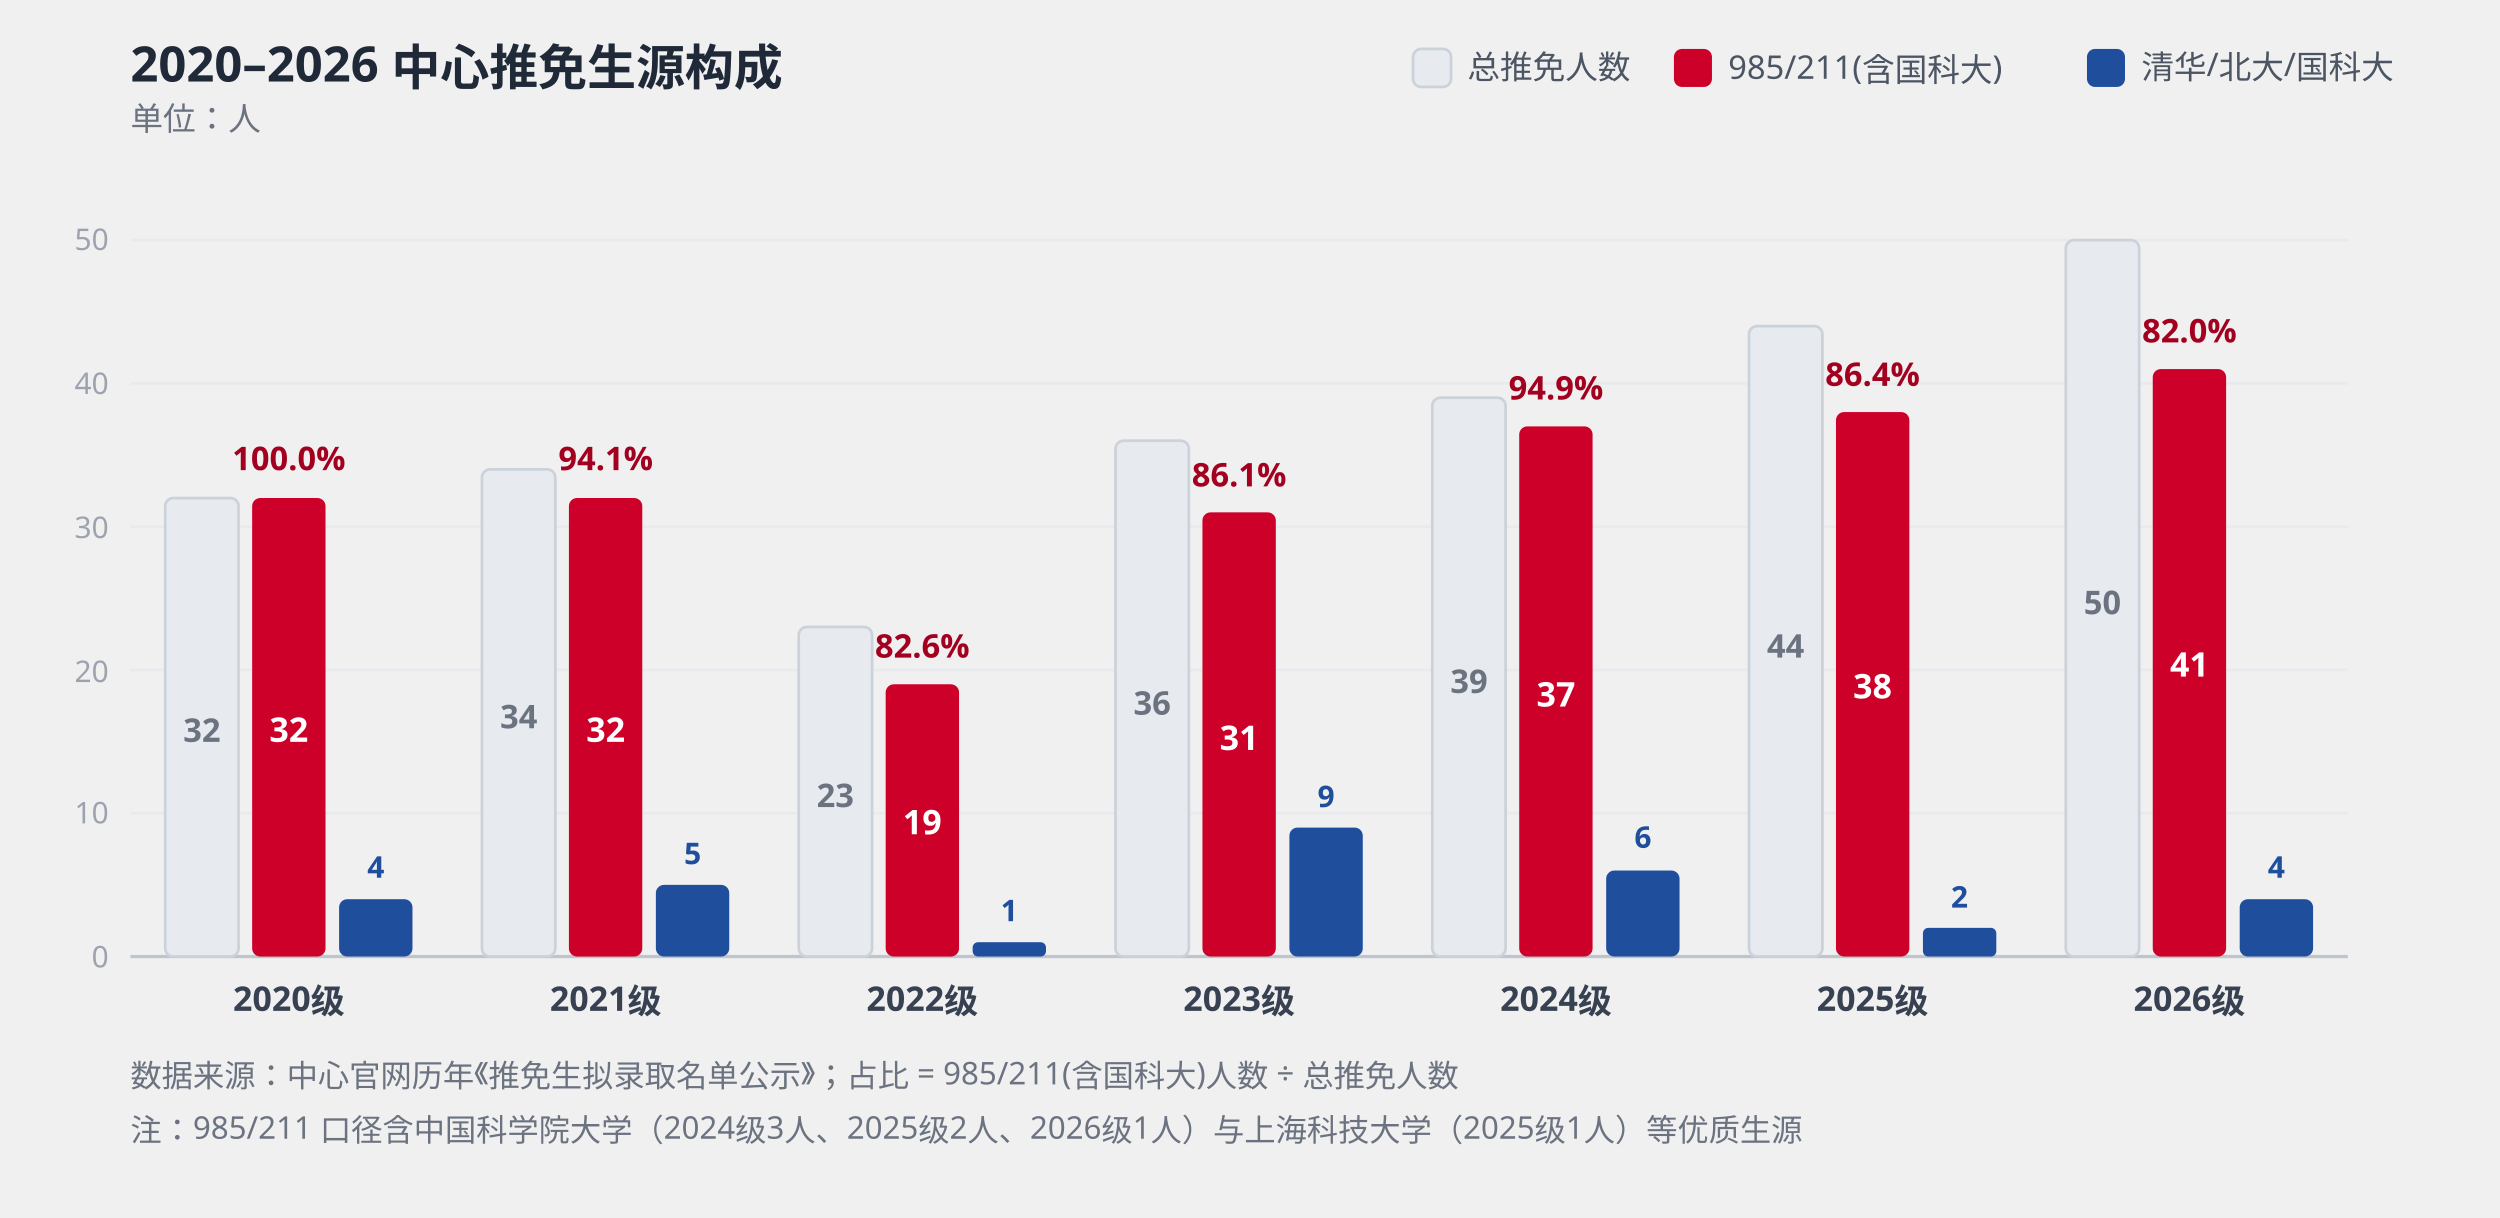
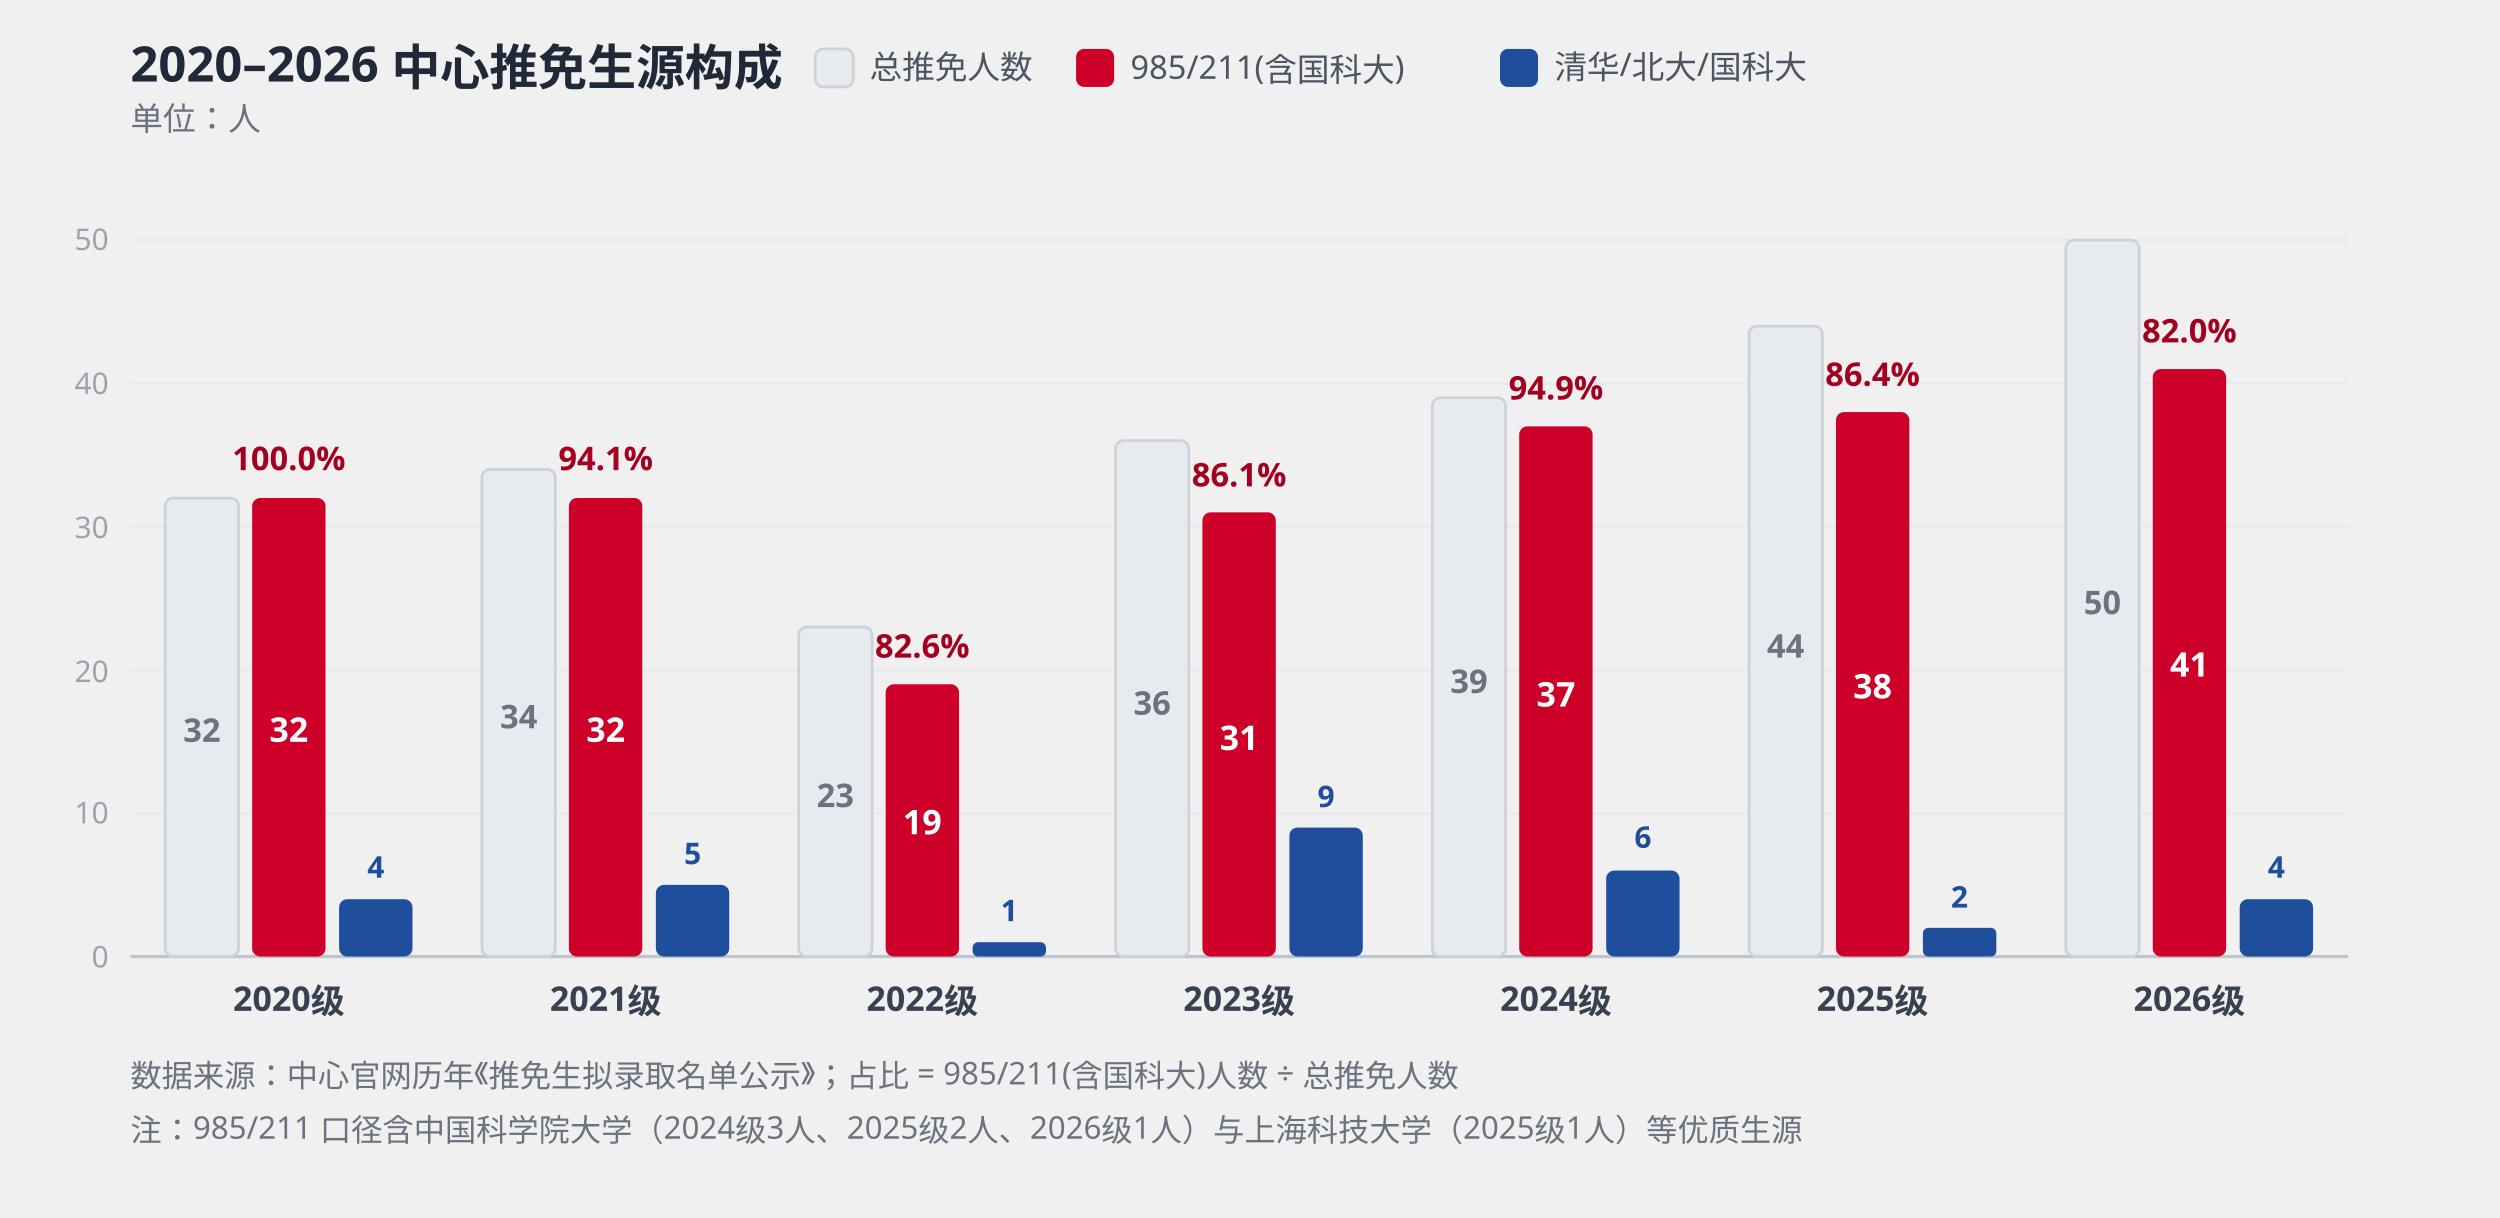
<svg xmlns="http://www.w3.org/2000/svg" width="920" height="448" viewBox="0 0 920 448" font-family="'Microsoft YaHei','PingFang SC','Noto Sans SC',sans-serif" role="img" aria-label="2020至2026年中心推免生源构成柱状图">
  <text x="48" y="30" font-size="18" font-weight="700" fill="#1F2937">2020–2026 中心推免生源构成</text>
  <text x="48" y="48" font-size="12" fill="#6B7280">单位：人</text>
-   <rect x="520" y="18" width="14" height="14" rx="3" fill="#E7EAEE" stroke="#CBD2D9" />
-   <text x="540" y="29" font-size="12" fill="#4B5563">总推免人数</text>
-   <rect x="616" y="18" width="14" height="14" rx="3" fill="#CC0028" />
-   <text x="636" y="29" font-size="12" fill="#4B5563">985/211(含国科大)</text>
-   <rect x="768" y="18" width="14" height="14" rx="3" fill="#1F4E9C" />
-   <text x="788" y="29" font-size="12" fill="#4B5563">清华/北大/国科大</text>
+   <rect x="300" y="18" width="14" height="14" rx="3" fill="#E7EAEE" stroke="#CBD2D9" />
+   <text x="320" y="29" font-size="12" fill="#4B5563">总推免人数</text>
+   <rect x="396" y="18" width="14" height="14" rx="3" fill="#CC0028" />
+   <text x="416" y="29" font-size="12" fill="#4B5563">985/211(含国科大)</text>
+   <rect x="552" y="18" width="14" height="14" rx="3" fill="#1F4E9C" />
+   <text x="572" y="29" font-size="12" fill="#4B5563">清华/北大/国科大</text>
  <line x1="48" y1="352" x2="864" y2="352" stroke="#C0C4CC" stroke-width="1.2" />
  <g stroke="#E8EAED" stroke-width="1">
    <line x1="48" y1="88.36" x2="864" y2="88.36" />
    <line x1="48" y1="141.09" x2="864" y2="141.09" />
    <line x1="48" y1="193.82" x2="864" y2="193.82" />
    <line x1="48" y1="246.55" x2="864" y2="246.55" />
    <line x1="48" y1="299.27" x2="864" y2="299.27" />
  </g>
  <g font-size="11" fill="#9CA3AF" text-anchor="end">
    <text x="40" y="92">50</text>
    <text x="40" y="145">40</text>
    <text x="40" y="198">30</text>
    <text x="40" y="251">20</text>
    <text x="40" y="303">10</text>
    <text x="40" y="356">0</text>
  </g>
  <g>
    <rect x="60.79" y="183.27" width="27" height="168.73" rx="3" fill="#E7EAEE" stroke="#CBD2D9" />
    <rect x="92.79" y="183.27" width="27" height="168.73" rx="3" fill="#CC0028" />
    <rect x="124.79" y="330.91" width="27" height="21.09" rx="3" fill="#1F4E9C" />
    <text x="74.3" y="273" font-size="12" font-weight="700" fill="#6B7280" text-anchor="middle">32</text>
    <text x="106.3" y="273" font-size="12.5" font-weight="700" fill="#FFFFFF" text-anchor="middle">32</text>
    <text x="106.3" y="173" font-size="12" font-weight="700" fill="#A30020" text-anchor="middle">100.0%</text>
    <text x="138.3" y="323" font-size="11" font-weight="700" fill="#1F4E9C" text-anchor="middle">4</text>
  </g>
  <g>
    <rect x="177.36" y="172.73" width="27" height="179.27" rx="3" fill="#E7EAEE" stroke="#CBD2D9" />
    <rect x="209.36" y="183.27" width="27" height="168.73" rx="3" fill="#CC0028" />
    <rect x="241.36" y="325.64" width="27" height="26.36" rx="3" fill="#1F4E9C" />
    <text x="190.9" y="268" font-size="12" font-weight="700" fill="#6B7280" text-anchor="middle">34</text>
    <text x="222.9" y="273" font-size="12.5" font-weight="700" fill="#FFFFFF" text-anchor="middle">32</text>
    <text x="222.9" y="173" font-size="12" font-weight="700" fill="#A30020" text-anchor="middle">94.1%</text>
    <text x="254.9" y="318" font-size="11" font-weight="700" fill="#1F4E9C" text-anchor="middle">5</text>
  </g>
  <g>
    <rect x="293.93" y="230.73" width="27" height="121.27" rx="3" fill="#E7EAEE" stroke="#CBD2D9" />
    <rect x="325.93" y="251.82" width="27" height="100.18" rx="3" fill="#CC0028" />
    <rect x="357.93" y="346.73" width="27" height="5.27" rx="2" fill="#1F4E9C" />
    <text x="307.4" y="297" font-size="12" font-weight="700" fill="#6B7280" text-anchor="middle">23</text>
    <text x="339.4" y="307" font-size="12.5" font-weight="700" fill="#FFFFFF" text-anchor="middle">19</text>
    <text x="339.4" y="242" font-size="12" font-weight="700" fill="#A30020" text-anchor="middle">82.6%</text>
    <text x="371.4" y="339" font-size="11" font-weight="700" fill="#1F4E9C" text-anchor="middle">1</text>
  </g>
  <g>
    <rect x="410.5" y="162.18" width="27" height="189.82" rx="3" fill="#E7EAEE" stroke="#CBD2D9" />
    <rect x="442.5" y="188.55" width="27" height="163.45" rx="3" fill="#CC0028" />
    <rect x="474.5" y="304.55" width="27" height="47.45" rx="3" fill="#1F4E9C" />
    <text x="424" y="263" font-size="12" font-weight="700" fill="#6B7280" text-anchor="middle">36</text>
    <text x="456" y="276" font-size="12.5" font-weight="700" fill="#FFFFFF" text-anchor="middle">31</text>
    <text x="456" y="179" font-size="12" font-weight="700" fill="#A30020" text-anchor="middle">86.1%</text>
    <text x="488" y="297" font-size="11" font-weight="700" fill="#1F4E9C" text-anchor="middle">9</text>
  </g>
  <g>
    <rect x="527.07" y="146.36" width="27" height="205.64" rx="3" fill="#E7EAEE" stroke="#CBD2D9" />
    <rect x="559.07" y="156.91" width="27" height="195.09" rx="3" fill="#CC0028" />
    <rect x="591.07" y="320.36" width="27" height="31.64" rx="3" fill="#1F4E9C" />
    <text x="540.6" y="255" font-size="12" font-weight="700" fill="#6B7280" text-anchor="middle">39</text>
    <text x="572.6" y="260" font-size="12.5" font-weight="700" fill="#FFFFFF" text-anchor="middle">37</text>
    <text x="572.6" y="147" font-size="12" font-weight="700" fill="#A30020" text-anchor="middle">94.9%</text>
    <text x="604.6" y="312" font-size="11" font-weight="700" fill="#1F4E9C" text-anchor="middle">6</text>
  </g>
  <g>
    <rect x="643.64" y="120" width="27" height="232" rx="3" fill="#E7EAEE" stroke="#CBD2D9" />
    <rect x="675.64" y="151.64" width="27" height="200.36" rx="3" fill="#CC0028" />
    <rect x="707.64" y="341.45" width="27" height="10.55" rx="2" fill="#1F4E9C" />
    <text x="657.1" y="242" font-size="12" font-weight="700" fill="#6B7280" text-anchor="middle">44</text>
    <text x="689.1" y="257" font-size="12.5" font-weight="700" fill="#FFFFFF" text-anchor="middle">38</text>
    <text x="689.1" y="142" font-size="12" font-weight="700" fill="#A30020" text-anchor="middle">86.4%</text>
    <text x="721.1" y="334" font-size="11" font-weight="700" fill="#1F4E9C" text-anchor="middle">2</text>
  </g>
  <g>
    <rect x="760.21" y="88.36" width="27" height="263.64" rx="3" fill="#E7EAEE" stroke="#CBD2D9" />
    <rect x="792.21" y="135.82" width="27" height="216.18" rx="3" fill="#CC0028" />
    <rect x="824.21" y="330.91" width="27" height="21.09" rx="3" fill="#1F4E9C" />
    <text x="773.7" y="226" font-size="12" font-weight="700" fill="#6B7280" text-anchor="middle">50</text>
    <text x="805.7" y="249" font-size="12.5" font-weight="700" fill="#FFFFFF" text-anchor="middle">41</text>
    <text x="805.7" y="126" font-size="12" font-weight="700" fill="#A30020" text-anchor="middle">82.0%</text>
    <text x="837.7" y="323" font-size="11" font-weight="700" fill="#1F4E9C" text-anchor="middle">4</text>
  </g>
  <g font-size="12.5" font-weight="700" fill="#374151" text-anchor="middle">
    <text x="106.3" y="372">2020级</text>
    <text x="222.9" y="372">2021级</text>
    <text x="339.4" y="372">2022级</text>
    <text x="456" y="372">2023级</text>
    <text x="572.6" y="372">2024级</text>
    <text x="689.1" y="372">2025级</text>
    <text x="805.7" y="372">2026级</text>
  </g>
  <text x="48" y="400" font-size="11.5" fill="#6B7280">数据来源：中心官网历年《推免生拟录取名单公示》；占比 = 985/211(含国科大)人数 ÷ 总推免人数</text>
  <text x="48" y="420" font-size="11.5" fill="#6B7280">注：985/211 口径含中国科学院大学（2024级3人、2025级2人、2026级1人）与上海科技大学（2025级1人）等优质生源</text>
</svg>
